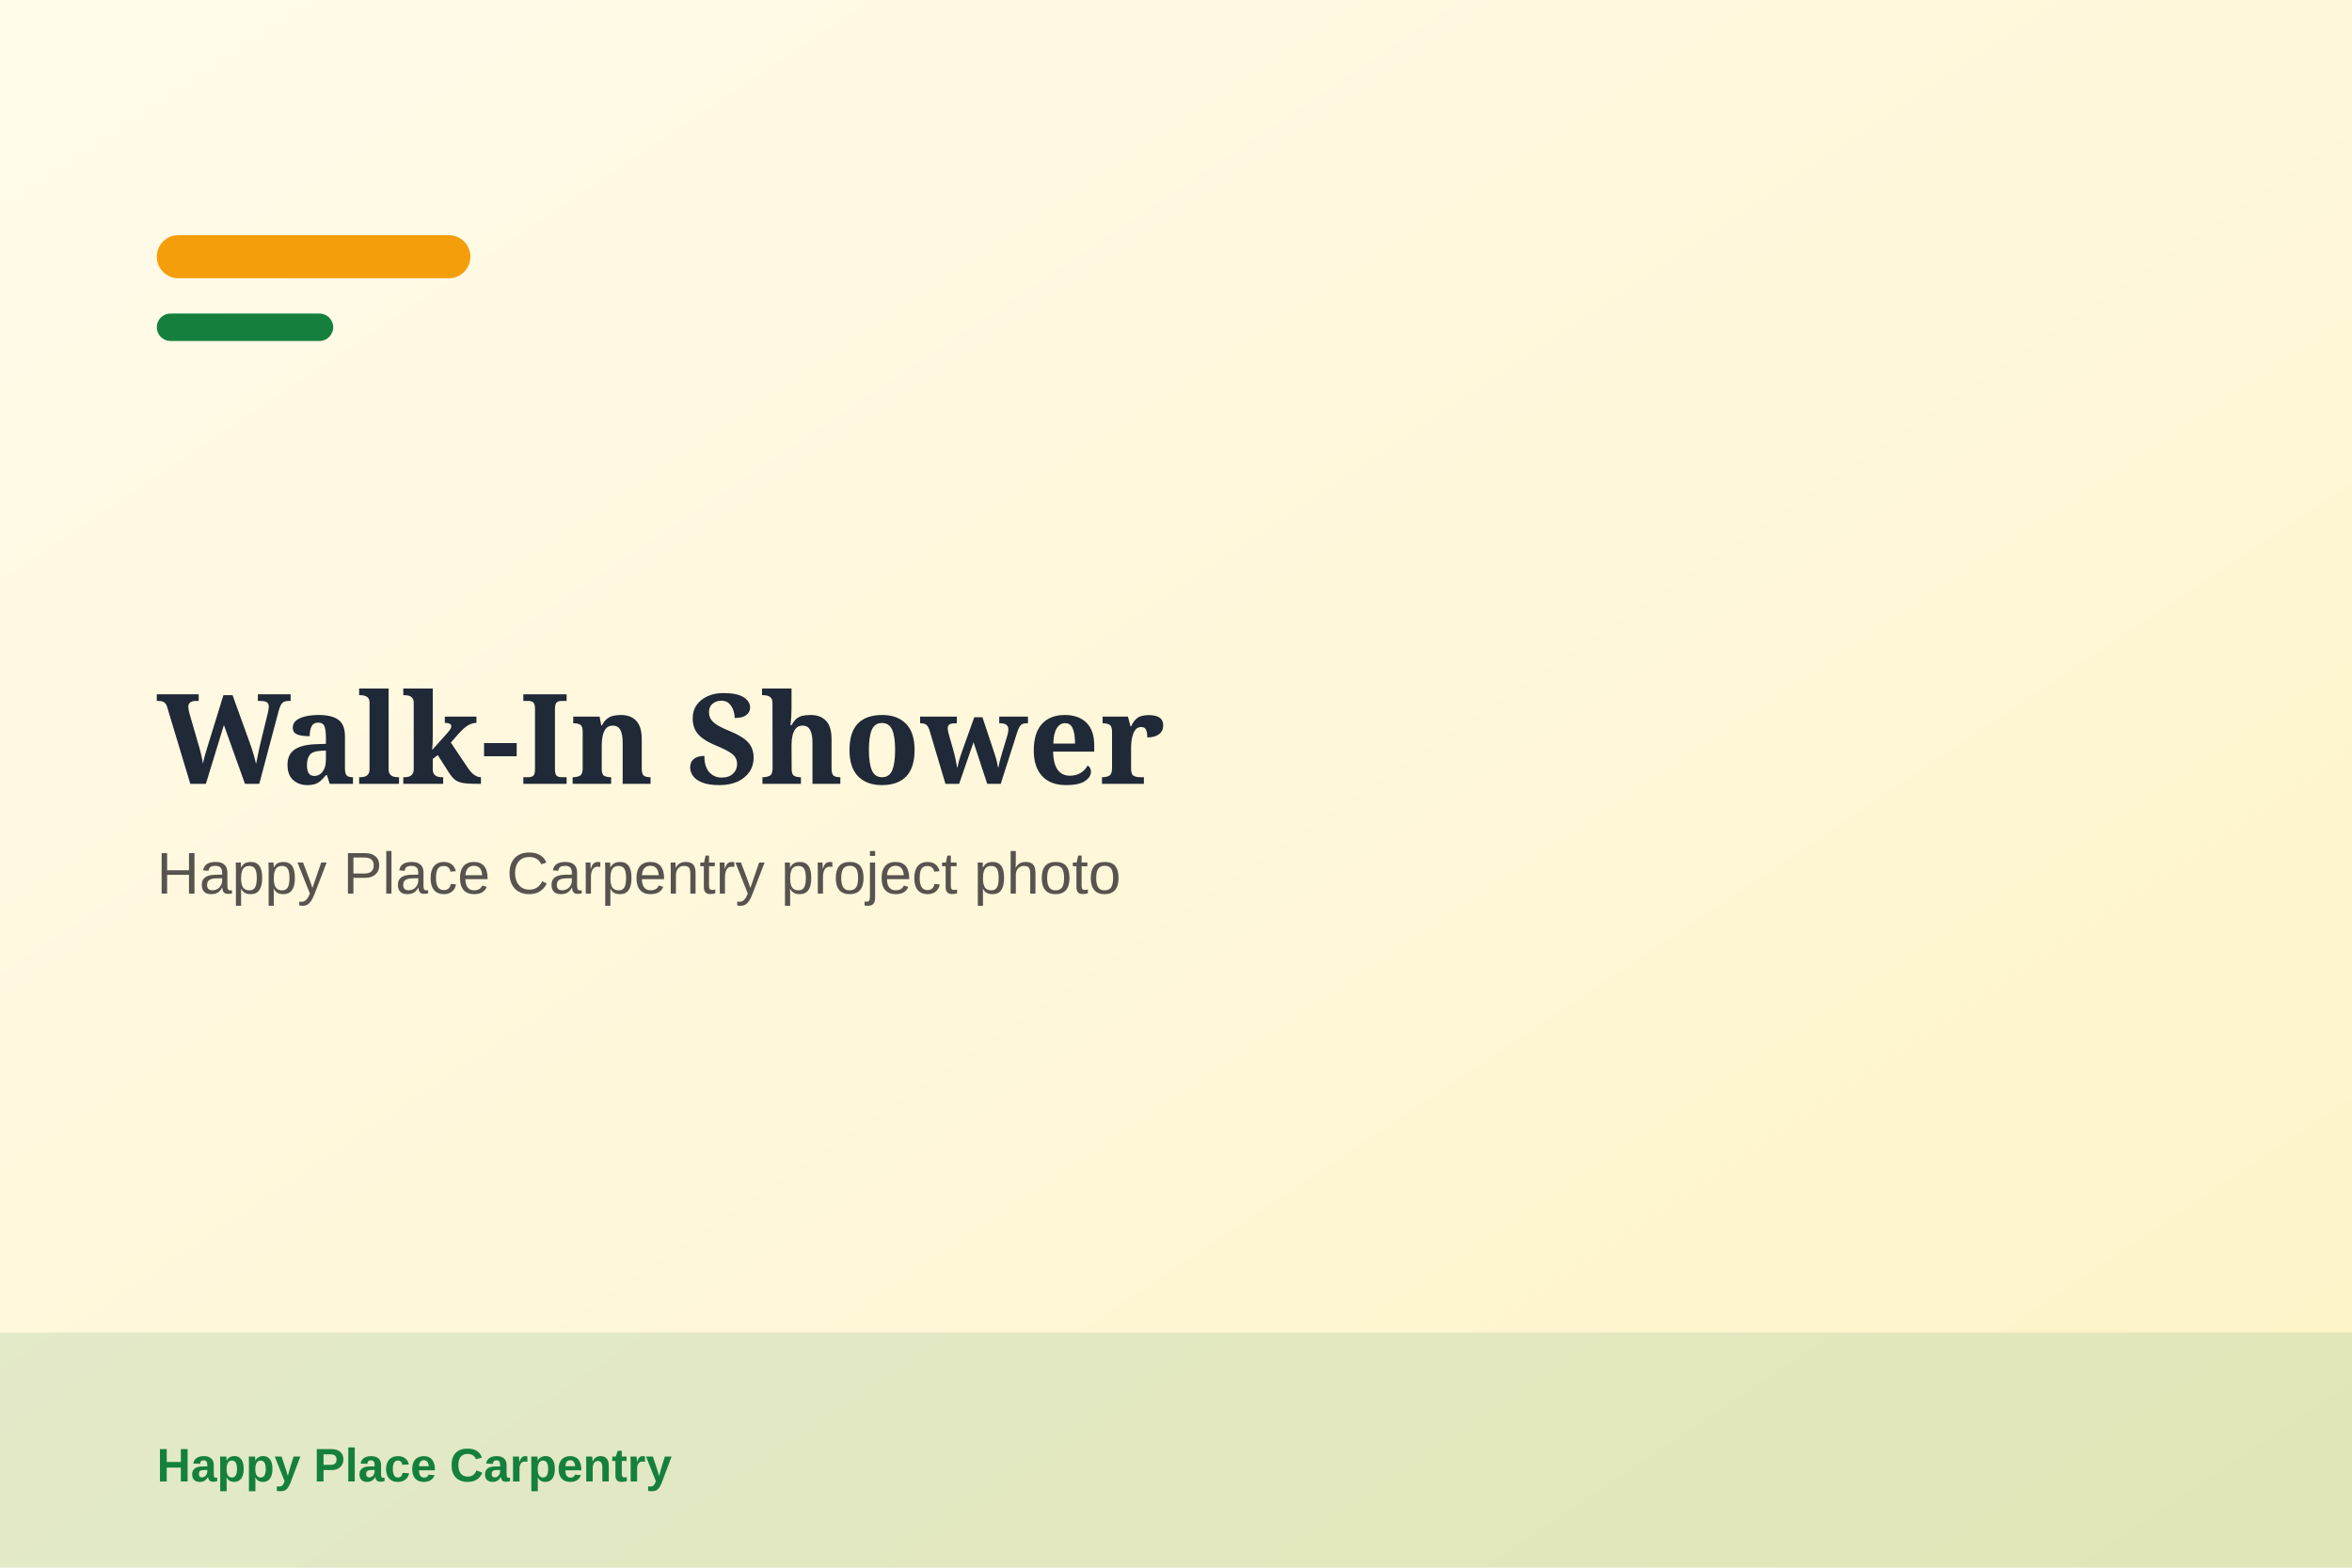
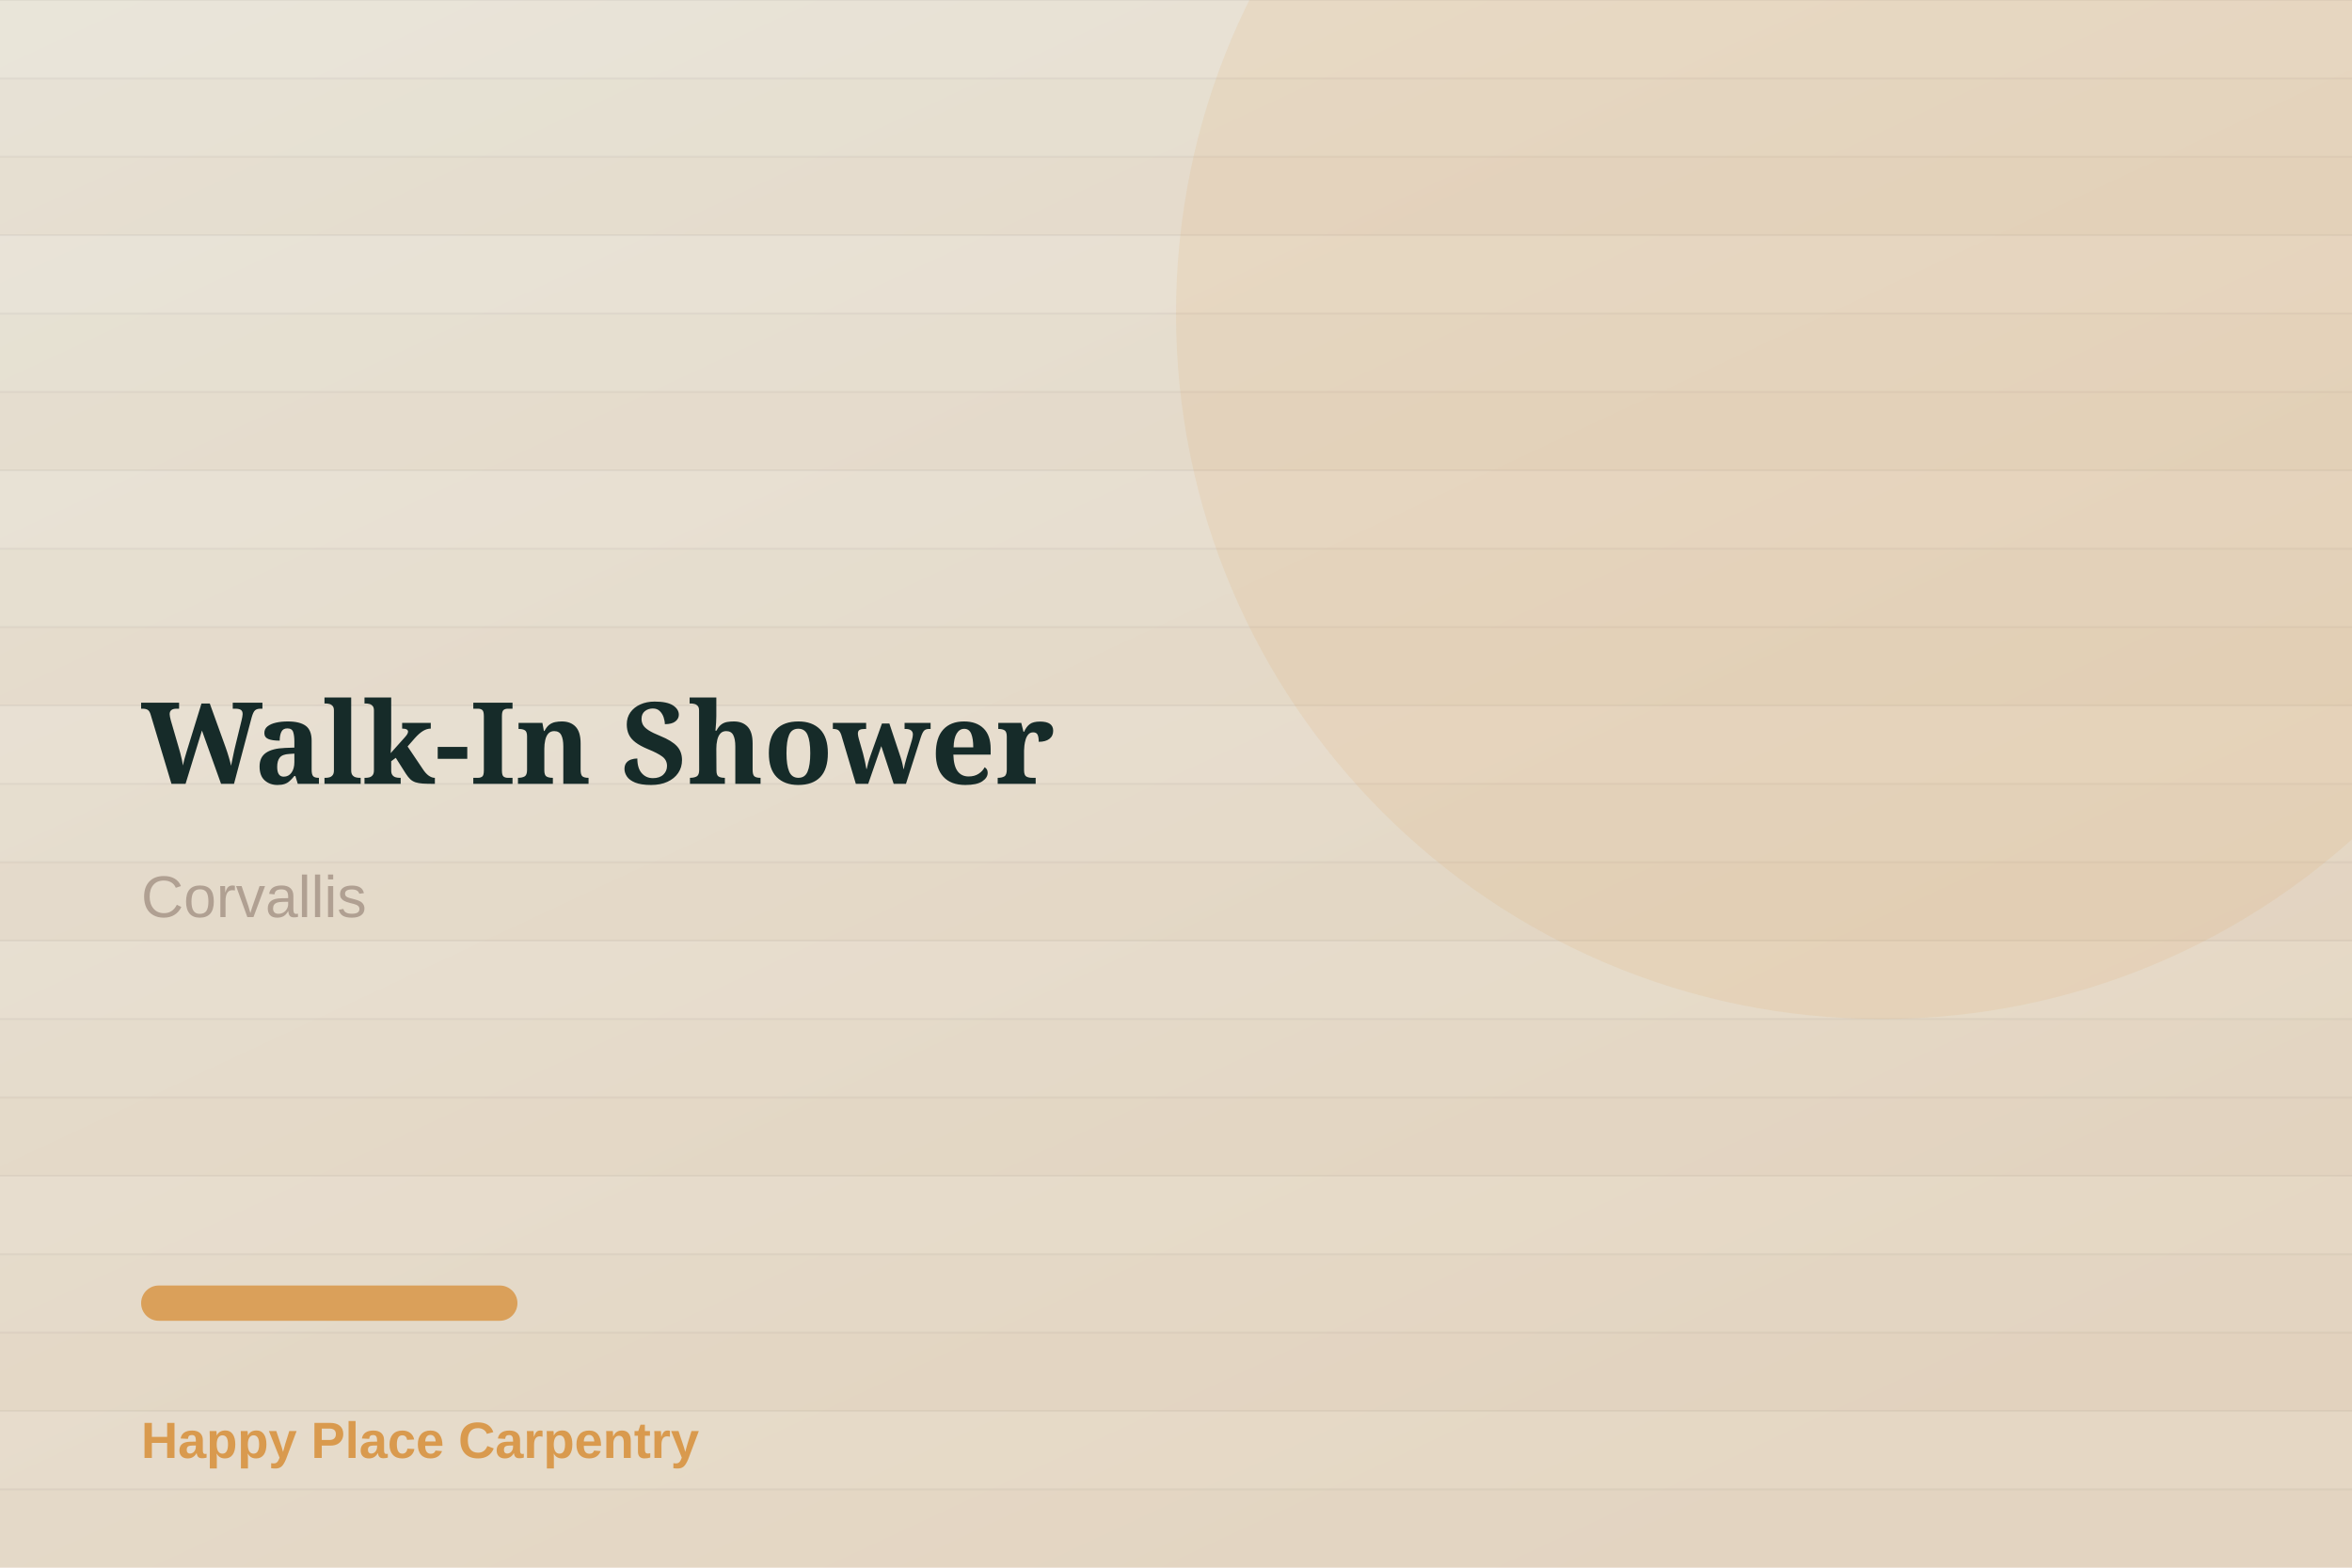
<svg xmlns="http://www.w3.org/2000/svg" width="1200" height="800" viewBox="0 0 1200 800" role="img" aria-label="Walk-In Shower">
  <defs>
-     <linearGradient id="g" x1="0" y1="0" x2="1" y2="1">
-       <stop offset="0" stop-color="#fffbeb" />
-       <stop offset="1" stop-color="#fef3c7" />
+     <linearGradient id="g" x1="0" y1="0" x2="0.7" y2="1">
+       <stop offset="0" stop-color="#EDEAE0" />
+       <stop offset="1" stop-color="#E9DBC9" />
    </linearGradient>
  </defs>
  <rect width="1200" height="800" fill="url(#g)" />
-   <rect x="0" y="680" width="1200" height="120" fill="#15803d" opacity="0.12" />
-   <rect x="80" y="120" width="160" height="22" rx="11" fill="#f59e0b" />
-   <rect x="80" y="160" width="90" height="14" rx="7" fill="#15803d" />
-   <text x="80" y="400" font-family="Georgia, serif" font-size="64" font-weight="700" fill="#1f2937">Walk-In Shower</text>
-   <text x="80" y="456" font-family="Arial, sans-serif" font-size="30" fill="#57534e">Happy Place Carpentry project photo</text>
-   <text x="80" y="756" font-family="Arial, sans-serif" font-size="24" fill="#15803d" font-weight="700">Happy Place Carpentry</text>
+   <rect x="0" y="0" width="1200" height="40" fill="#9c7a52" opacity="0.05" />
+   <line x1="0" y1="0" x2="1200" y2="0" stroke="#000" stroke-opacity="0.04" />
+   <rect x="0" y="40" width="1200" height="40" fill="#9c7a52" opacity="0.07" />
+   <line x1="0" y1="40" x2="1200" y2="40" stroke="#000" stroke-opacity="0.04" />
+   <rect x="0" y="80" width="1200" height="40" fill="#9c7a52" opacity="0.09" />
+   <line x1="0" y1="80" x2="1200" y2="80" stroke="#000" stroke-opacity="0.04" />
+   <rect x="0" y="120" width="1200" height="40" fill="#9c7a52" opacity="0.05" />
+   <line x1="0" y1="120" x2="1200" y2="120" stroke="#000" stroke-opacity="0.04" />
+   <rect x="0" y="160" width="1200" height="40" fill="#9c7a52" opacity="0.07" />
+   <line x1="0" y1="160" x2="1200" y2="160" stroke="#000" stroke-opacity="0.04" />
+   <rect x="0" y="200" width="1200" height="40" fill="#9c7a52" opacity="0.09" />
+   <line x1="0" y1="200" x2="1200" y2="200" stroke="#000" stroke-opacity="0.04" />
+   <rect x="0" y="240" width="1200" height="40" fill="#9c7a52" opacity="0.05" />
+   <line x1="0" y1="240" x2="1200" y2="240" stroke="#000" stroke-opacity="0.04" />
+   <rect x="0" y="280" width="1200" height="40" fill="#9c7a52" opacity="0.07" />
+   <line x1="0" y1="280" x2="1200" y2="280" stroke="#000" stroke-opacity="0.04" />
+   <rect x="0" y="320" width="1200" height="40" fill="#9c7a52" opacity="0.09" />
+   <line x1="0" y1="320" x2="1200" y2="320" stroke="#000" stroke-opacity="0.04" />
+   <rect x="0" y="360" width="1200" height="40" fill="#9c7a52" opacity="0.05" />
+   <line x1="0" y1="360" x2="1200" y2="360" stroke="#000" stroke-opacity="0.04" />
+   <rect x="0" y="400" width="1200" height="40" fill="#9c7a52" opacity="0.07" />
+   <line x1="0" y1="400" x2="1200" y2="400" stroke="#000" stroke-opacity="0.04" />
+   <rect x="0" y="440" width="1200" height="40" fill="#9c7a52" opacity="0.09" />
+   <line x1="0" y1="440" x2="1200" y2="440" stroke="#000" stroke-opacity="0.04" />
+   <rect x="0" y="480" width="1200" height="40" fill="#9c7a52" opacity="0.05" />
+   <line x1="0" y1="480" x2="1200" y2="480" stroke="#000" stroke-opacity="0.04" />
+   <rect x="0" y="520" width="1200" height="40" fill="#9c7a52" opacity="0.07" />
+   <line x1="0" y1="520" x2="1200" y2="520" stroke="#000" stroke-opacity="0.04" />
+   <rect x="0" y="560" width="1200" height="40" fill="#9c7a52" opacity="0.09" />
+   <line x1="0" y1="560" x2="1200" y2="560" stroke="#000" stroke-opacity="0.04" />
+   <rect x="0" y="600" width="1200" height="40" fill="#9c7a52" opacity="0.05" />
+   <line x1="0" y1="600" x2="1200" y2="600" stroke="#000" stroke-opacity="0.04" />
+   <rect x="0" y="640" width="1200" height="40" fill="#9c7a52" opacity="0.07" />
+   <line x1="0" y1="640" x2="1200" y2="640" stroke="#000" stroke-opacity="0.04" />
+   <rect x="0" y="680" width="1200" height="40" fill="#9c7a52" opacity="0.09" />
+   <line x1="0" y1="680" x2="1200" y2="680" stroke="#000" stroke-opacity="0.04" />
+   <rect x="0" y="720" width="1200" height="40" fill="#9c7a52" opacity="0.05" />
+   <line x1="0" y1="720" x2="1200" y2="720" stroke="#000" stroke-opacity="0.04" />
+   <rect x="0" y="760" width="1200" height="40" fill="#9c7a52" opacity="0.07" />
+   <line x1="0" y1="760" x2="1200" y2="760" stroke="#000" stroke-opacity="0.04" />
+   <circle cx="960" cy="160" r="360" fill="#d99a4e" opacity="0.12" />
+   <rect x="72" y="656" width="192" height="18" rx="9" fill="#d99a4e" opacity="0.9" />
+   <text x="72" y="400" font-family="Georgia, serif" font-size="58" font-weight="700" fill="#162b29">Walk-In Shower</text>
+   <text x="72" y="468" font-family="Arial, sans-serif" font-size="30" fill="#B0A092">Corvallis</text>
+   <text x="72" y="744" font-family="Arial, sans-serif" font-size="26" fill="#d99a4e" font-weight="700">Happy Place Carpentry</text>
</svg>
